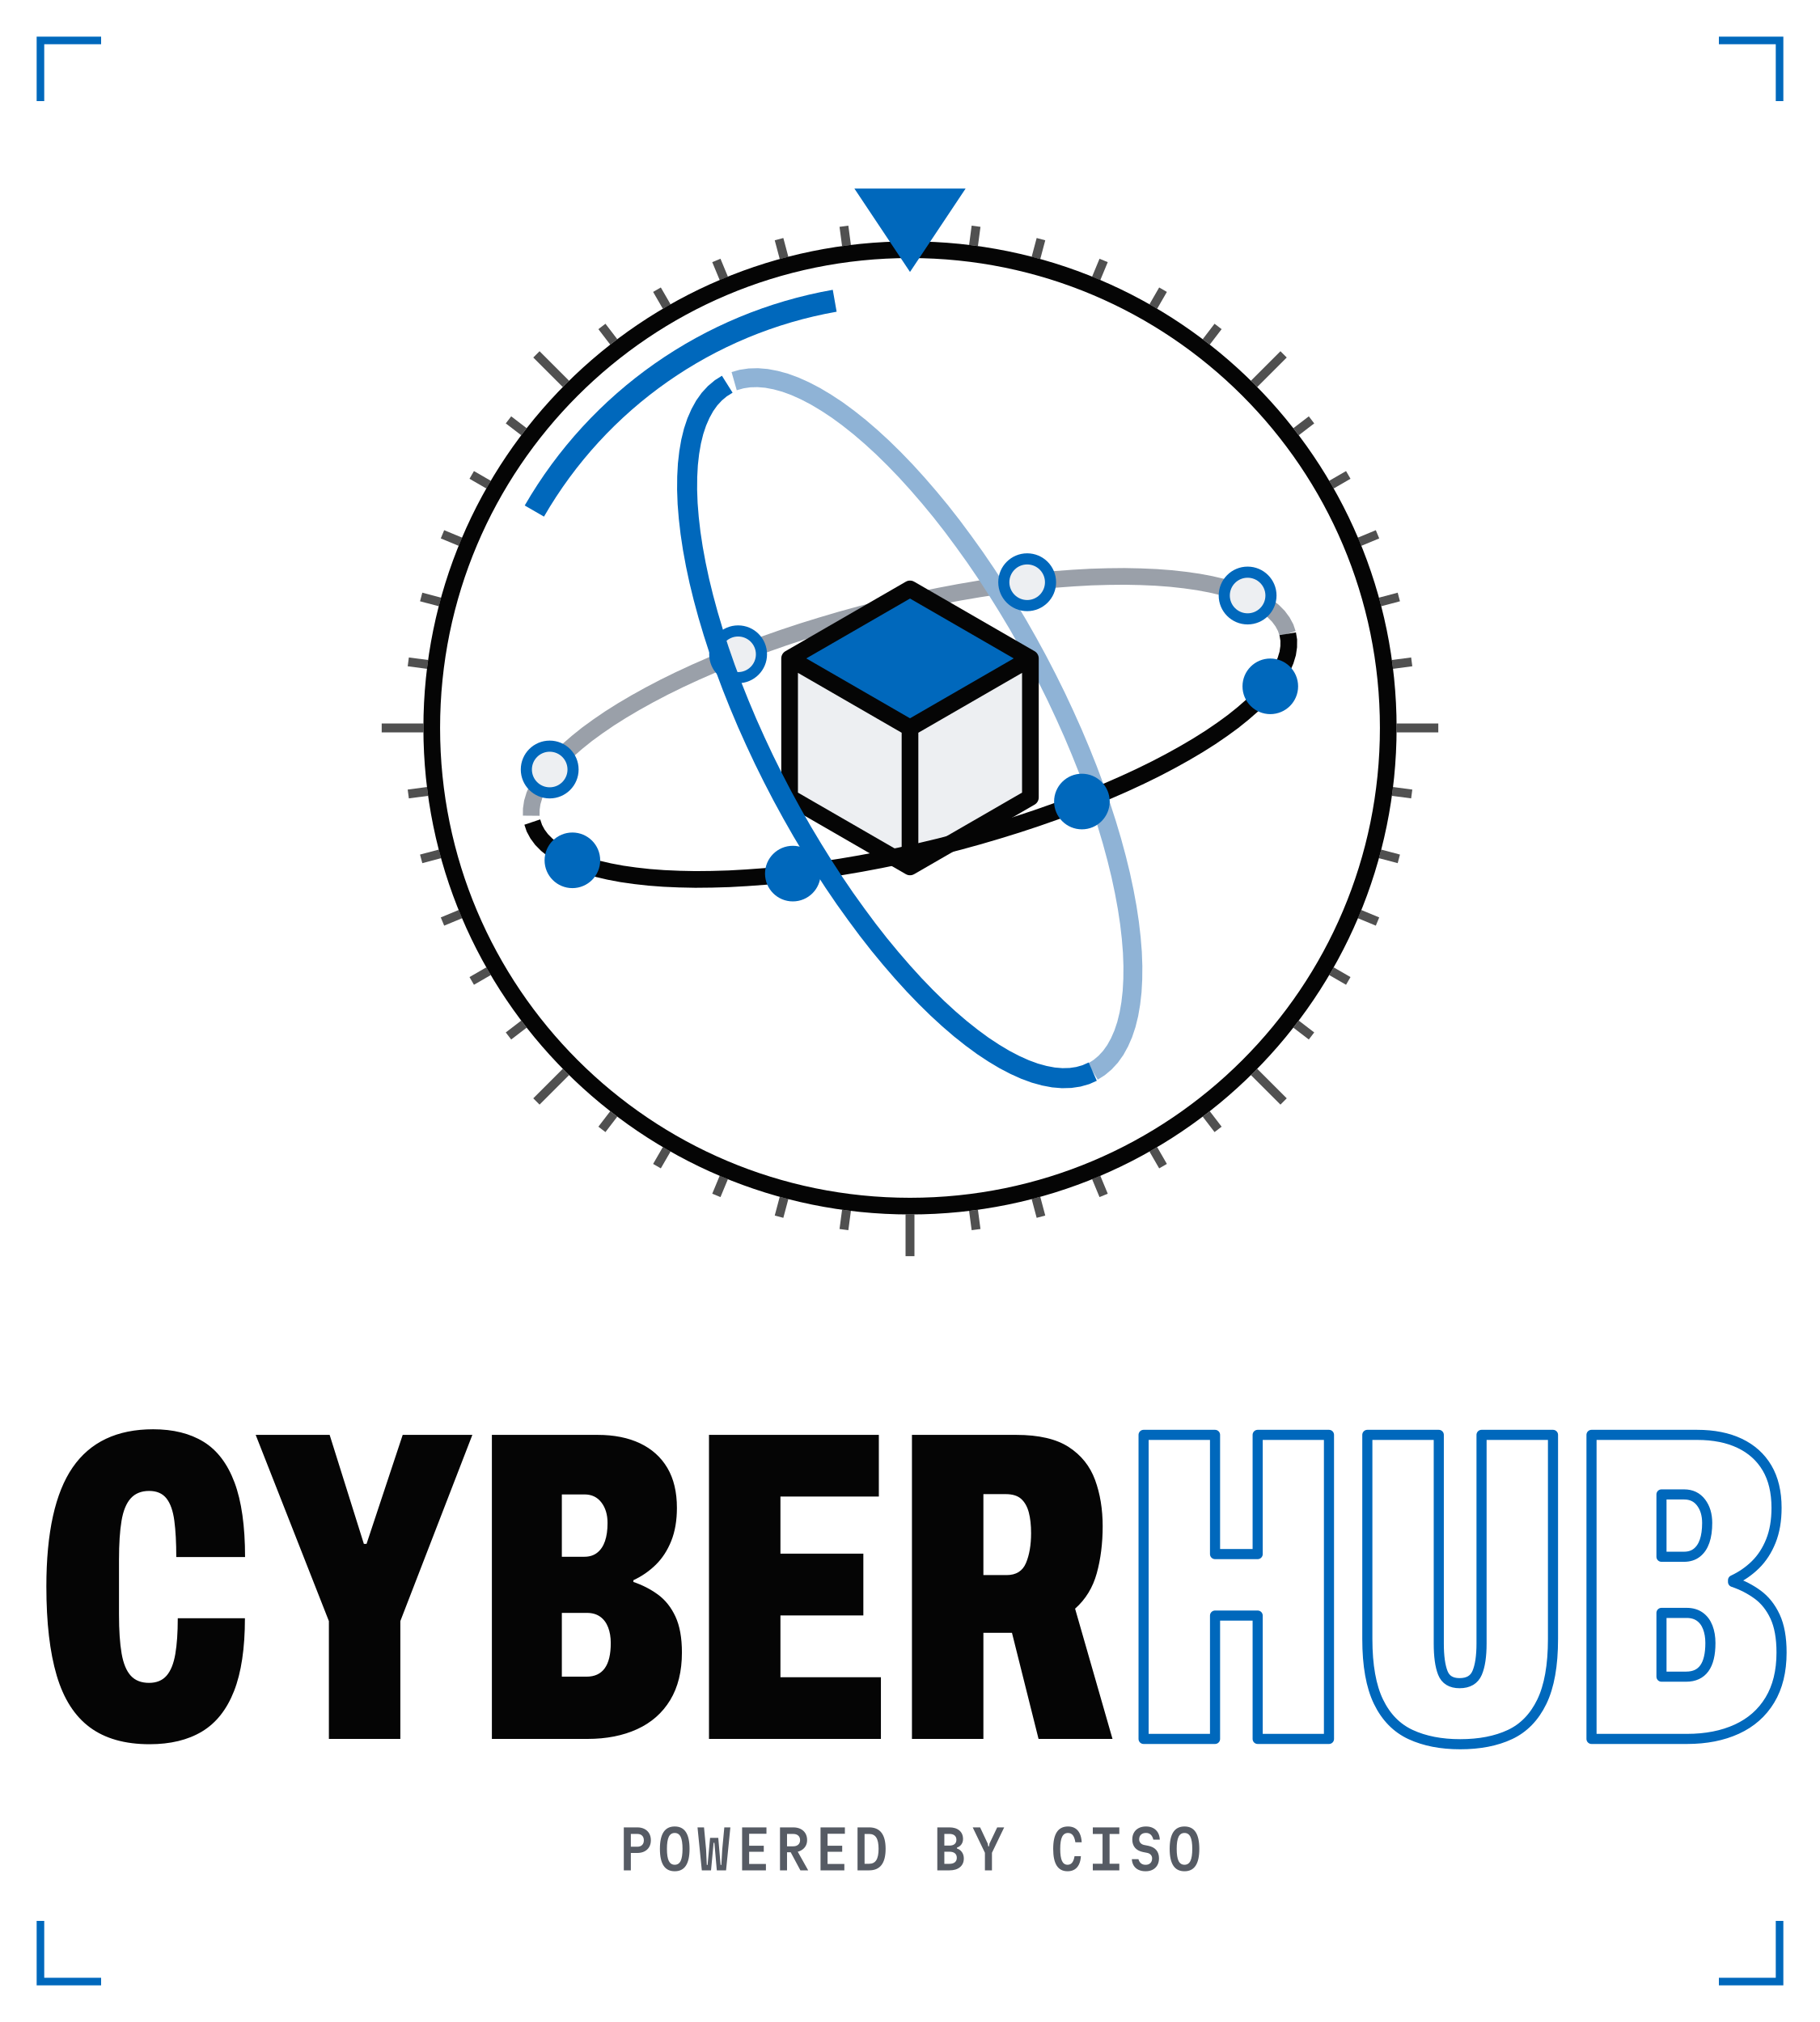
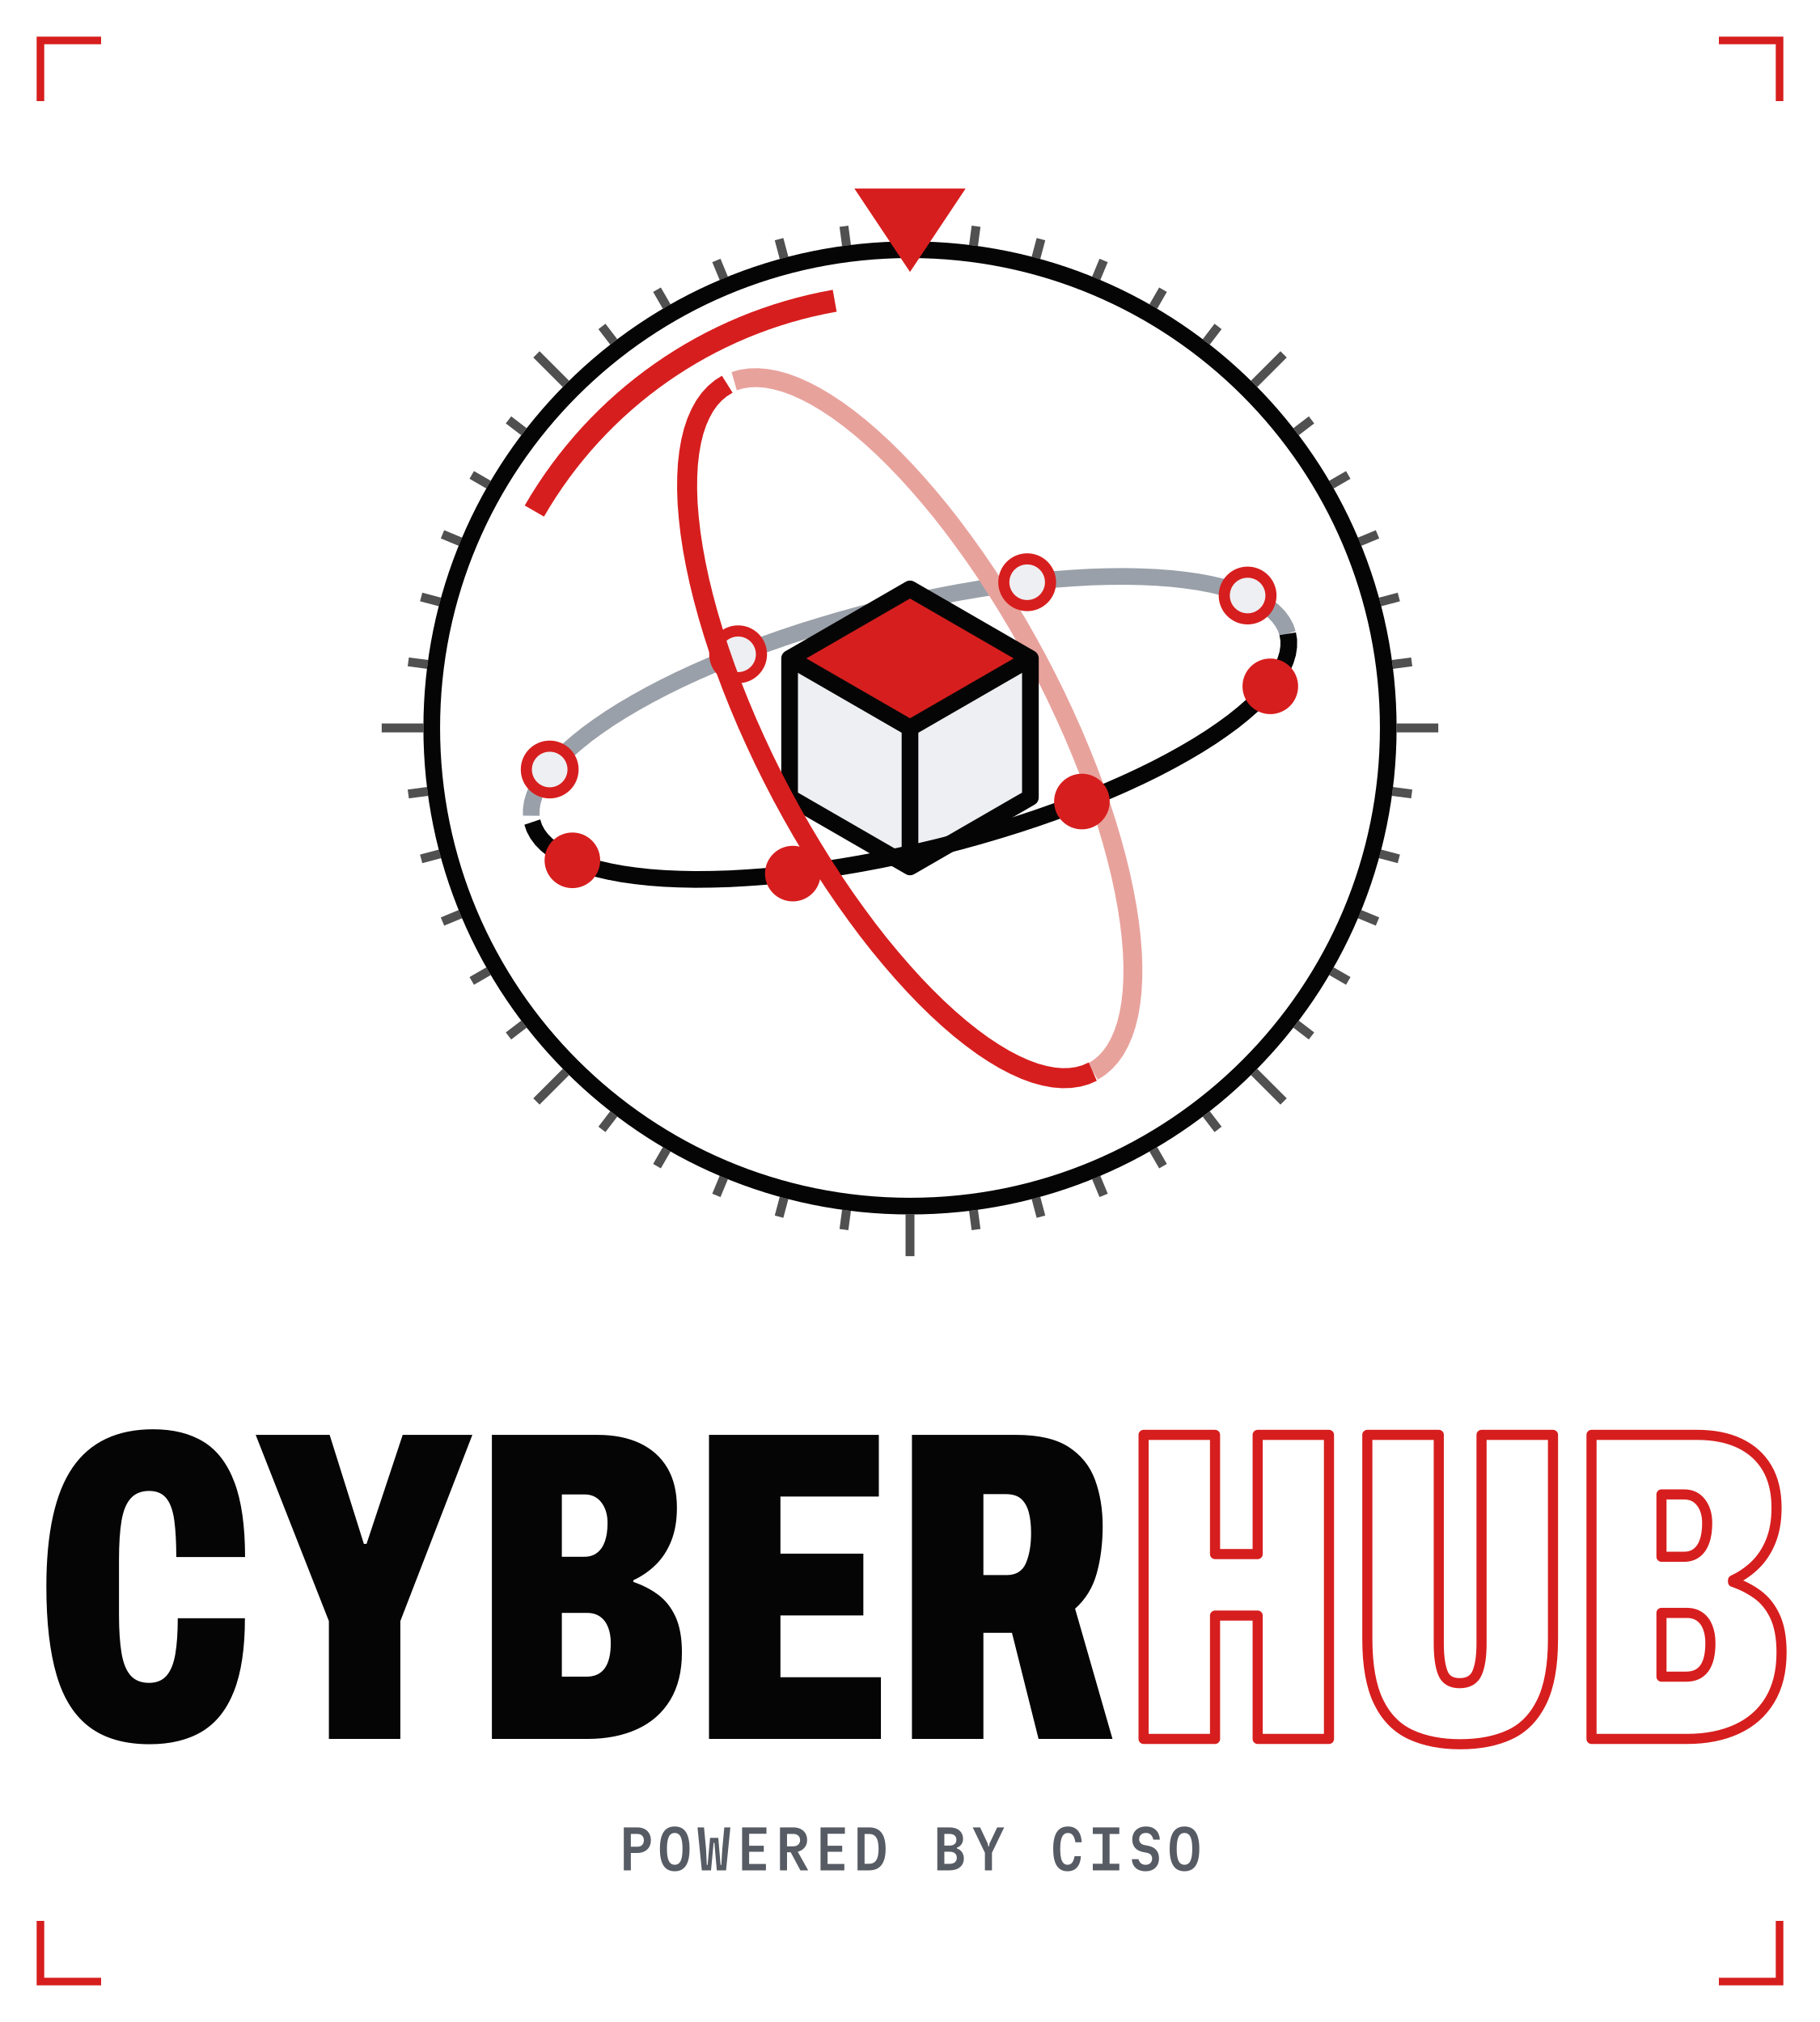
<svg xmlns="http://www.w3.org/2000/svg" viewBox="0 0 360 400" width="360" height="400" role="img" aria-label="CyberHub, powered by CISO">
  <g transform="translate(70 34) scale(1.1)">
    <circle cx="100" cy="100" r="86" fill="none" stroke="#050505" stroke-width="3" />
    <path d="M111.42 13.25 L111.88 9.78 M122.65 15.48 L123.55 12.1 M133.48 19.16 L134.82 15.93 M143.75 24.22 L145.5 21.19 M153.27 30.58 L155.4 27.8 M161.87 38.13 L167.18 32.82 M169.42 46.73 L172.2 44.6 M175.78 56.25 L178.81 54.5 M180.84 66.52 L184.07 65.18 M184.52 77.35 L187.9 76.45 M186.75 88.58 L190.22 88.12 M187.5 100 L195 100 M186.75 111.42 L190.22 111.88 M184.52 122.65 L187.9 123.55 M180.84 133.48 L184.07 134.82 M175.78 143.75 L178.81 145.5 M169.42 153.27 L172.2 155.4 M161.87 161.87 L167.18 167.18 M153.27 169.42 L155.4 172.2 M143.75 175.78 L145.5 178.81 M133.48 180.84 L134.82 184.07 M122.65 184.52 L123.55 187.9 M111.42 186.75 L111.88 190.22 M100 187.5 L100 195 M88.58 186.75 L88.12 190.22 M77.35 184.52 L76.45 187.9 M66.52 180.84 L65.18 184.07 M56.25 175.78 L54.5 178.81 M46.73 169.42 L44.6 172.2 M38.13 161.87 L32.82 167.18 M30.58 153.27 L27.8 155.4 M24.22 143.75 L21.19 145.5 M19.16 133.48 L15.93 134.82 M15.48 122.65 L12.1 123.55 M13.25 111.42 L9.78 111.88 M12.5 100 L5 100 M13.25 88.58 L9.78 88.12 M15.48 77.35 L12.1 76.45 M19.16 66.52 L15.93 65.18 M24.22 56.25 L21.19 54.5 M30.58 46.73 L27.8 44.6 M38.13 38.13 L32.82 32.82 M46.73 30.58 L44.6 27.8 M56.25 24.22 L54.5 21.19 M66.52 19.16 L65.18 15.93 M77.35 15.48 L76.45 12.1 M88.58 13.25 L88.12 9.78" stroke="#050505" stroke-width="1.6" fill="none" opacity=".7" />
-     <path d="M100 18 L90 3 H110 Z" fill="#0068bc" />
-     <path d="M32.45 61 A78 78 0 0 1 86.46 23.18" fill="none" stroke="#0068bc" stroke-width="4" stroke-linecap="butt" />
+     <path d="M100 18 L90 3 H110 Z" fill="#d71e1e" />
+     <path d="M32.45 61 A78 78 0 0 1 86.46 23.18" fill="none" stroke="#d71e1e" stroke-width="4" stroke-linecap="butt" />
    <path d="M31.89 115.79 L31.9 114.61 L32.08 113.39 L32.46 112.13 L33.02 110.83 L33.76 109.51 L34.68 108.16 L35.79 106.79 L37.07 105.4 L38.52 103.99 L40.14 102.58 L41.92 101.15 L43.87 99.73 L45.96 98.3 L48.21 96.88 L50.6 95.47 L53.12 94.07 L55.77 92.68 L58.54 91.32 L61.43 89.98 L64.42 88.67 L67.51 87.39 L70.69 86.14 L73.95 84.93 L77.28 83.76 L80.67 82.64 L84.12 81.57 L87.61 80.54 L91.13 79.57 L94.68 78.65 L98.24 77.8 L101.81 77 L105.37 76.27 L108.92 75.6 L112.44 75 L115.93 74.47 L119.37 74 L122.76 73.61 L126.09 73.29 L129.35 73.05 L132.53 72.87 L135.62 72.78 L138.61 72.75 L141.49 72.81 L144.26 72.93 L146.91 73.13 L149.43 73.41 L151.82 73.75 L154.06 74.17 L156.16 74.66 L158.1 75.22 L159.88 75.85 L161.5 76.54 L162.95 77.3 L164.23 78.12 L165.33 79 L166.25 79.93 L166.99 80.93 L167.55 81.97 L167.92 83.07" fill="none" stroke="#9aa0a9" stroke-width="3" />
-     <path d="M68.38 37.64 L69.72 37.26 L71.13 37.05 L72.63 37.01 L74.2 37.14 L75.84 37.45 L77.55 37.92 L79.32 38.57 L81.14 39.39 L83.02 40.37 L84.94 41.52 L86.91 42.82 L88.91 44.29 L90.94 45.9 L93 47.67 L95.07 49.57 L97.16 51.62 L99.26 53.8 L101.35 56.1 L103.45 58.53 L105.54 61.06 L107.61 63.71 L109.65 66.46 L111.68 69.29 L113.67 72.21 L115.62 75.21 L117.53 78.28 L119.4 81.4 L121.21 84.58 L122.96 87.79 L124.65 91.05 L126.27 94.32 L127.81 97.61 L129.29 100.91 L130.68 104.21 L131.99 107.49 L133.21 110.75 L134.34 113.99 L135.37 117.18 L136.31 120.33 L137.15 123.43 L137.89 126.45 L138.52 129.41 L139.05 132.29 L139.47 135.07 L139.78 137.76 L139.99 140.35 L140.08 142.83 L140.06 145.19 L139.94 147.42 L139.7 149.53 L139.36 151.5 L138.91 153.33 L138.35 155.01 L137.68 156.54 L136.92 157.92 L136.05 159.14 L135.08 160.19 L134.02 161.08 L132.86 161.81" fill="none" stroke="#8fb3d6" stroke-width="3.4" />
-     <circle cx="35.21" cy="107.48" r="4.2" fill="#edeff2" stroke="#0068bc" stroke-width="2" />
-     <circle cx="69.09" cy="86.76" r="4.2" fill="#edeff2" stroke="#0068bc" stroke-width="2" />
-     <circle cx="121.07" cy="73.8" r="4.2" fill="#edeff2" stroke="#0068bc" stroke-width="2" />
-     <circle cx="160.71" cy="76.19" r="4.2" fill="#edeff2" stroke="#0068bc" stroke-width="2" />
+     <path d="M68.38 37.64 L69.72 37.26 L71.13 37.05 L72.63 37.01 L74.2 37.14 L75.84 37.45 L77.55 37.92 L79.32 38.57 L81.14 39.39 L83.02 40.37 L84.94 41.52 L86.91 42.82 L88.91 44.29 L90.94 45.9 L93 47.67 L95.07 49.57 L97.16 51.62 L99.26 53.8 L101.35 56.1 L103.45 58.53 L105.54 61.06 L107.61 63.71 L109.65 66.46 L111.68 69.29 L113.67 72.21 L115.62 75.21 L117.53 78.28 L119.4 81.4 L121.21 84.58 L122.96 87.79 L124.65 91.05 L126.27 94.32 L127.81 97.61 L129.29 100.91 L130.68 104.21 L131.99 107.49 L133.21 110.75 L134.34 113.99 L135.37 117.18 L136.31 120.33 L137.15 123.43 L137.89 126.45 L138.52 129.41 L139.05 132.29 L139.47 135.07 L139.78 137.76 L139.99 140.35 L140.08 142.83 L140.06 145.19 L139.94 147.42 L139.7 149.53 L139.36 151.5 L138.91 153.33 L138.35 155.01 L137.68 156.54 L136.92 157.92 L136.05 159.14 L135.08 160.19 L134.02 161.08 L132.86 161.81" fill="none" stroke="#e8a29c" stroke-width="3.4" />
+     <circle cx="35.21" cy="107.48" r="4.2" fill="#edeff2" stroke="#d71e1e" stroke-width="2" />
+     <circle cx="69.09" cy="86.76" r="4.2" fill="#edeff2" stroke="#d71e1e" stroke-width="2" />
+     <circle cx="121.07" cy="73.8" r="4.2" fill="#edeff2" stroke="#d71e1e" stroke-width="2" />
+     <circle cx="160.71" cy="76.19" r="4.2" fill="#edeff2" stroke="#d71e1e" stroke-width="2" />
    <path d="M100 75 L121.65 87.5 L121.65 112.5 L100 125 L78.35 112.5 L78.35 87.5 Z" fill="#edeff2" />
-     <path d="M100 75 L121.65 87.5 L100 100 L78.35 87.5 Z" fill="#0068bc" />
+     <path d="M100 75 L121.65 87.5 L100 100 L78.35 87.5 Z" fill="#d71e1e" />
    <path d="M100 75 L121.65 87.5 L121.65 112.5 L100 125 L78.35 112.5 L78.35 87.5 Z M100 100 L121.65 87.5 M100 100 L78.35 87.5 M100 100 L100 125" fill="none" stroke="#050505" stroke-width="3" stroke-linejoin="round" />
    <path d="M167.92 83.07 L168.11 84.21 L168.1 85.39 L167.92 86.61 L167.54 87.87 L166.98 89.17 L166.24 90.49 L165.32 91.84 L164.21 93.21 L162.93 94.6 L161.48 96.01 L159.86 97.42 L158.08 98.85 L156.13 100.27 L154.04 101.7 L151.79 103.12 L149.4 104.53 L146.88 105.93 L144.23 107.32 L141.46 108.68 L138.57 110.02 L135.58 111.33 L132.49 112.61 L129.31 113.86 L126.05 115.07 L122.72 116.24 L119.33 117.36 L115.88 118.43 L112.39 119.46 L108.87 120.43 L105.32 121.35 L101.76 122.2 L98.19 123 L94.63 123.73 L91.08 124.4 L87.56 125 L84.07 125.53 L80.63 126 L77.24 126.39 L73.91 126.71 L70.65 126.95 L67.47 127.13 L64.38 127.22 L61.39 127.25 L58.51 127.19 L55.74 127.07 L53.09 126.87 L50.57 126.59 L48.18 126.25 L45.94 125.83 L43.84 125.34 L41.9 124.78 L40.12 124.15 L38.5 123.46 L37.05 122.7 L35.77 121.88 L34.67 121 L33.75 120.07 L33.01 119.07 L32.45 118.03 L32.08 116.93" fill="none" stroke="#050505" stroke-width="3" />
-     <path d="M132.86 161.81 L131.62 162.36 L130.28 162.74 L128.87 162.95 L127.37 162.99 L125.8 162.86 L124.16 162.55 L122.45 162.08 L120.68 161.43 L118.86 160.61 L116.98 159.63 L115.06 158.48 L113.09 157.18 L111.09 155.71 L109.06 154.1 L107 152.33 L104.93 150.43 L102.84 148.38 L100.74 146.2 L98.65 143.9 L96.55 141.47 L94.46 138.94 L92.39 136.29 L90.35 133.54 L88.32 130.71 L86.33 127.79 L84.38 124.79 L82.47 121.72 L80.6 118.6 L78.79 115.42 L77.04 112.21 L75.35 108.95 L73.73 105.68 L72.19 102.39 L70.71 99.09 L69.32 95.79 L68.01 92.51 L66.79 89.25 L65.66 86.01 L64.63 82.82 L63.69 79.67 L62.85 76.57 L62.11 73.55 L61.48 70.59 L60.95 67.71 L60.53 64.93 L60.22 62.24 L60.01 59.65 L59.92 57.17 L59.94 54.81 L60.06 52.58 L60.3 50.47 L60.64 48.5 L61.09 46.67 L61.65 44.99 L62.32 43.46 L63.08 42.08 L63.95 40.86 L64.92 39.81 L65.98 38.92 L67.14 38.19" fill="none" stroke="#0068bc" stroke-width="3.6" />
-     <circle cx="164.79" cy="92.52" r="5" fill="#0068bc" />
-     <circle cx="130.91" cy="113.24" r="5" fill="#0068bc" />
-     <circle cx="78.93" cy="126.2" r="5" fill="#0068bc" />
-     <circle cx="39.29" cy="123.81" r="5" fill="#0068bc" />
+     <path d="M132.86 161.81 L131.62 162.36 L130.28 162.74 L128.87 162.95 L127.37 162.99 L125.8 162.86 L124.16 162.55 L122.45 162.08 L120.68 161.43 L118.86 160.61 L116.98 159.63 L115.06 158.48 L113.09 157.18 L111.09 155.71 L109.06 154.1 L107 152.33 L104.93 150.43 L102.84 148.38 L100.74 146.2 L98.65 143.9 L96.55 141.47 L94.46 138.94 L92.39 136.29 L90.35 133.54 L88.32 130.71 L86.33 127.79 L84.38 124.79 L82.47 121.72 L80.6 118.6 L78.79 115.42 L77.04 112.21 L75.35 108.95 L73.73 105.68 L72.19 102.39 L70.71 99.09 L69.32 95.79 L68.01 92.51 L66.79 89.25 L65.66 86.01 L64.63 82.82 L63.69 79.67 L62.85 76.57 L62.11 73.55 L61.48 70.59 L60.95 67.71 L60.53 64.93 L60.22 62.24 L60.01 59.65 L59.92 57.17 L59.94 54.81 L60.06 52.58 L60.3 50.47 L60.64 48.5 L61.09 46.67 L61.65 44.99 L62.32 43.46 L63.08 42.08 L63.95 40.86 L64.92 39.81 L65.98 38.92 L67.14 38.19" fill="none" stroke="#d71e1e" stroke-width="3.6" />
+     <circle cx="164.79" cy="92.52" r="5" fill="#d71e1e" />
+     <circle cx="130.91" cy="113.24" r="5" fill="#d71e1e" />
+     <circle cx="78.93" cy="126.2" r="5" fill="#d71e1e" />
+     <circle cx="39.29" cy="123.81" r="5" fill="#d71e1e" />
  </g>
  <path d="M29.582 345.05Q22.287 345.05 17.775 341.712Q13.264 338.374 11.217 331.465Q9.17 324.555 9.17 313.853Q9.17 297.847 14.369 290.296Q19.568 282.744 30.295 282.744Q36.246 282.744 40.273 285.223Q44.3 287.701 46.387 293.261Q48.474 298.82 48.474 308.018H34.869Q34.869 303.775 34.483 300.84Q34.096 297.905 32.928 296.423Q31.76 294.942 29.504 294.942Q27.189 294.942 25.863 296.404Q24.538 297.866 24.038 300.86Q23.538 303.854 23.538 308.538V319.399Q23.538 324.114 24.053 327.094Q24.569 330.074 25.867 331.493Q27.164 332.911 29.48 332.911Q31.708 332.911 32.948 331.487Q34.187 330.064 34.675 327.216Q35.163 324.368 35.163 320.129H48.446Q48.446 329.061 46.289 334.547Q44.132 340.033 39.948 342.541Q35.764 345.05 29.582 345.05ZM65.055 344.0V320.693L50.575 283.853H65.205L71.976 305.423H72.501L79.654 283.853H93.434L79.188 320.693V344.0ZM97.295 344.0V283.853H118.207Q123.098 283.853 126.613 285.529Q130.127 287.205 132.011 290.397Q133.895 293.589 133.895 298.288Q133.895 302.049 132.772 304.846Q131.649 307.643 129.723 309.538Q127.797 311.432 125.288 312.601V312.95Q127.972 313.857 130.144 315.445Q132.317 317.033 133.601 319.787Q134.885 322.54 134.885 326.909Q134.885 332.493 132.569 336.315Q130.253 340.137 126.034 342.069Q121.815 344.0 116.208 344.0ZM111.134 331.683H116.031Q118.412 331.683 119.612 330.032Q120.811 328.381 120.811 325.023Q120.811 323.292 120.29 321.933Q119.769 320.574 118.716 319.822Q117.664 319.07 116.115 319.07H111.134ZM111.134 307.964H115.59Q117.115 307.964 118.139 307.154Q119.164 306.345 119.669 304.869Q120.175 303.393 120.175 301.276Q120.175 298.821 118.961 297.228Q117.748 295.634 115.618 295.634H111.134ZM140.239 344.0V283.853H173.837V296.051H154.372V307.348H170.772V319.574H154.372V331.802H174.246V344.0ZM180.385 344.0V283.853H201.017Q207.696 283.853 211.401 286.26Q215.106 288.667 216.609 292.768Q218.112 296.868 218.112 301.917Q218.112 307.003 216.94 311.241Q215.768 315.48 212.655 318.233L220.056 344.0H205.427L200.17 323.013H194.518V344.0ZM194.518 311.589H199.114Q201.94 311.589 202.945 309.191Q203.951 306.793 203.951 303.295Q203.951 300.924 203.505 299.211Q203.059 297.499 202.01 296.537Q200.961 295.575 198.946 295.575H194.518Z" fill="#050505" />
-   <path d="M226.204 344.0V283.853H240.337V307.436H248.769V283.853H262.874V344.0H248.769V319.602H240.337V344.0ZM288.825 345.05Q283.161 345.05 279.029 343.138Q274.897 341.226 272.679 336.66Q270.461 332.094 270.461 324.219V283.853H284.594V325.121Q284.594 328.909 285.395 330.94Q286.195 332.971 288.706 332.971Q291.305 332.971 292.179 330.94Q293.053 328.909 293.053 325.121V283.853H307.186V324.219Q307.186 332.094 304.968 336.66Q302.75 341.226 298.664 343.138Q294.577 345.05 288.825 345.05ZM314.805 344.0V283.853H335.718Q340.608 283.853 344.123 285.529Q347.637 287.205 349.521 290.397Q351.405 293.589 351.405 298.288Q351.405 302.049 350.282 304.846Q349.159 307.643 347.233 309.538Q345.307 311.432 342.799 312.601V312.95Q345.482 313.857 347.655 315.445Q349.827 317.033 351.111 319.787Q352.395 322.54 352.395 326.909Q352.395 332.493 350.079 336.315Q347.763 340.137 343.544 342.069Q339.325 344.0 333.718 344.0ZM328.644 331.683H333.541Q335.922 331.683 337.122 330.032Q338.322 328.381 338.322 325.023Q338.322 323.292 337.801 321.933Q337.279 320.574 336.227 319.822Q335.174 319.07 333.625 319.07H328.644ZM328.644 307.964H333.1Q334.625 307.964 335.65 307.154Q336.674 306.345 337.18 304.869Q337.685 303.393 337.685 301.276Q337.685 298.821 336.471 297.228Q335.258 295.634 333.128 295.634H328.644Z" fill="none" stroke="#0068bc" stroke-width="2" stroke-linejoin="round" />
+   <path d="M226.204 344.0V283.853H240.337V307.436H248.769V283.853H262.874V344.0H248.769V319.602H240.337V344.0ZM288.825 345.05Q283.161 345.05 279.029 343.138Q274.897 341.226 272.679 336.66Q270.461 332.094 270.461 324.219V283.853H284.594V325.121Q284.594 328.909 285.395 330.94Q286.195 332.971 288.706 332.971Q291.305 332.971 292.179 330.94Q293.053 328.909 293.053 325.121V283.853H307.186V324.219Q307.186 332.094 304.968 336.66Q302.75 341.226 298.664 343.138Q294.577 345.05 288.825 345.05ZM314.805 344.0V283.853H335.718Q340.608 283.853 344.123 285.529Q347.637 287.205 349.521 290.397Q351.405 293.589 351.405 298.288Q351.405 302.049 350.282 304.846Q349.159 307.643 347.233 309.538Q345.307 311.432 342.799 312.601V312.95Q345.482 313.857 347.655 315.445Q349.827 317.033 351.111 319.787Q352.395 322.54 352.395 326.909Q352.395 332.493 350.079 336.315Q347.763 340.137 343.544 342.069Q339.325 344.0 333.718 344.0ZM328.644 331.683H333.541Q335.922 331.683 337.122 330.032Q338.322 328.381 338.322 325.023Q338.322 323.292 337.801 321.933Q337.279 320.574 336.227 319.822Q335.174 319.07 333.625 319.07H328.644ZM328.644 307.964H333.1Q334.625 307.964 335.65 307.154Q336.674 306.345 337.18 304.869Q337.685 303.393 337.685 301.276Q337.685 298.821 336.471 297.228Q335.258 295.634 333.128 295.634H328.644Z" fill="none" stroke="#d71e1e" stroke-width="2" stroke-linejoin="round" />
  <path d="M123.39 370.0V361.5H126.051Q126.869 361.5 127.476 361.811Q128.082 362.123 128.413 362.694Q128.744 363.265 128.744 364.047Q128.744 364.812 128.413 365.378Q128.082 365.943 127.476 366.252Q126.869 366.561 126.051 366.561H124.781V370.0ZM124.781 365.324H126.083Q126.676 365.324 127.014 364.987Q127.353 364.651 127.353 364.061Q127.353 363.471 127.014 363.135Q126.676 362.798 126.083 362.798H124.781ZM133.462 370.18Q131.989 370.18 131.26 369.08Q130.531 367.981 130.531 365.75Q130.531 363.517 131.26 362.419Q131.989 361.32 133.462 361.32Q134.938 361.32 135.666 362.419Q136.394 363.517 136.394 365.75Q136.394 367.981 135.666 369.08Q134.938 370.18 133.462 370.18ZM133.462 368.894Q134.262 368.894 134.633 368.139Q135.003 367.383 135.003 365.75Q135.003 364.117 134.633 363.361Q134.262 362.606 133.462 362.606Q132.663 362.606 132.292 363.361Q131.921 364.117 131.921 365.75Q131.921 367.383 132.292 368.139Q132.663 368.894 133.462 368.894ZM139.257 361.5 139.664 365.862 139.806 368.931H139.959L140.455 363.576H142.076L142.534 368.931H142.686L142.861 365.862L143.271 361.5H144.468L143.615 370.0H141.786L141.307 364.545H141.155L140.642 370.0H138.823L137.97 361.5ZM146.79 370.0V361.5H151.607V362.763H148.181V365.129H151.076V366.328H148.181V368.737H151.501V370.0ZM154.285 370.0V361.5H156.9Q157.732 361.5 158.349 361.804Q158.966 362.109 159.308 362.673Q159.649 363.237 159.649 364.012Q159.649 364.737 159.303 365.276Q158.956 365.815 158.339 366.12Q157.722 366.424 156.9 366.424H155.676V370.0ZM158.319 370.0 156.277 366.187H157.726L159.859 370.0ZM155.676 365.244H156.909Q157.535 365.244 157.897 364.912Q158.258 364.581 158.258 364.021Q158.258 363.456 157.897 363.127Q157.535 362.798 156.909 362.798H155.676ZM162.302 370.0V361.5H167.12V362.763H163.693V365.129H166.589V366.328H163.693V368.737H167.014V370.0ZM169.622 370.0V361.5H171.918Q173.551 361.5 174.363 362.559Q175.176 363.617 175.176 365.75Q175.176 367.879 174.363 368.94Q173.551 370.0 171.918 370.0ZM171.013 368.7H171.918Q172.874 368.7 173.33 367.985Q173.785 367.269 173.785 365.75Q173.785 364.222 173.33 363.511Q172.874 362.8 171.918 362.8H171.013ZM185.402 370.0V361.5H187.795Q189.048 361.5 189.769 362.114Q190.491 362.729 190.491 363.805Q190.491 364.403 190.171 364.856Q189.851 365.309 189.285 365.499V365.673Q189.926 365.886 190.286 366.411Q190.645 366.937 190.645 367.65Q190.645 368.743 189.886 369.372Q189.128 370.0 187.805 370.0ZM186.793 368.71H187.796Q188.507 368.71 188.882 368.396Q189.257 368.082 189.257 367.513Q189.257 366.942 188.882 366.627Q188.507 366.312 187.796 366.312H186.793ZM186.793 365.103H187.787Q188.462 365.103 188.819 364.804Q189.176 364.504 189.176 363.948Q189.176 363.39 188.819 363.09Q188.462 362.79 187.787 362.79H186.793ZM193.869 361.5 195.373 364.703 195.48 365.259H195.617L195.724 364.703L197.248 361.5H198.628L196.211 366.521V370.0H194.82V366.521L192.404 361.5ZM211.17 370.18Q209.739 370.18 209.031 369.082Q208.324 367.984 208.324 365.75Q208.324 363.514 209.052 362.417Q209.781 361.32 211.259 361.32Q212.079 361.32 212.664 361.677Q213.25 362.034 213.58 362.731Q213.91 363.427 213.965 364.443H212.709Q212.563 363.507 212.209 363.056Q211.855 362.606 211.259 362.606Q210.464 362.606 210.089 363.361Q209.714 364.117 209.714 365.75Q209.714 367.383 210.064 368.139Q210.414 368.894 211.17 368.894Q211.733 368.894 212.07 368.476Q212.406 368.057 212.548 367.196H213.805Q213.747 368.157 213.423 368.826Q213.099 369.495 212.531 369.837Q211.963 370.18 211.17 370.18ZM216.16 370.0V368.695H218.086V362.805H216.16V361.5H221.403V362.805H219.477V368.695H221.403V370.0ZM225.186 367.784Q225.342 368.331 225.695 368.616Q226.049 368.901 226.61 368.901Q227.204 368.901 227.547 368.564Q227.891 368.228 227.891 367.632Q227.891 367.213 227.626 366.922Q227.361 366.63 226.899 366.538L226.078 366.377Q225.039 366.157 224.504 365.529Q223.969 364.9 223.969 363.893Q223.969 363.101 224.304 362.525Q224.638 361.95 225.247 361.635Q225.856 361.32 226.679 361.32Q227.495 361.32 228.095 361.634Q228.695 361.948 229.035 362.529Q229.374 363.111 229.413 363.929H228.137Q227.978 363.278 227.616 362.939Q227.254 362.599 226.682 362.599Q226.053 362.599 225.692 362.937Q225.331 363.275 225.331 363.875Q225.331 364.296 225.597 364.592Q225.863 364.888 226.323 364.983L227.143 365.144Q228.186 365.362 228.719 365.988Q229.252 366.614 229.252 367.614Q229.252 368.401 228.927 368.977Q228.602 369.554 228.006 369.867Q227.411 370.18 226.607 370.18Q225.791 370.18 225.192 369.892Q224.592 369.605 224.256 369.066Q223.919 368.527 223.883 367.784ZM234.294 370.18Q232.82 370.18 232.091 369.08Q231.362 367.981 231.362 365.75Q231.362 363.517 232.091 362.419Q232.82 361.32 234.294 361.32Q235.769 361.32 236.497 362.419Q237.226 363.517 237.226 365.75Q237.226 367.981 236.497 369.08Q235.769 370.18 234.294 370.18ZM234.294 368.894Q235.093 368.894 235.464 368.139Q235.835 367.383 235.835 365.75Q235.835 364.117 235.464 363.361Q235.093 362.606 234.294 362.606Q233.494 362.606 233.124 363.361Q232.753 364.117 232.753 365.75Q232.753 367.383 233.124 368.139Q233.494 368.894 234.294 368.894Z" fill="#565b64" />
-   <path d="M8 20 V8 H20 M340 8 H352 V20 M352 380 V392 H340 M20 392 H8 V380" fill="none" stroke="#0068bc" stroke-width="1.5" />
+   <path d="M8 20 V8 H20 M340 8 H352 V20 M352 380 V392 H340 M20 392 H8 V380" fill="none" stroke="#d71e1e" stroke-width="1.5" />
</svg>
